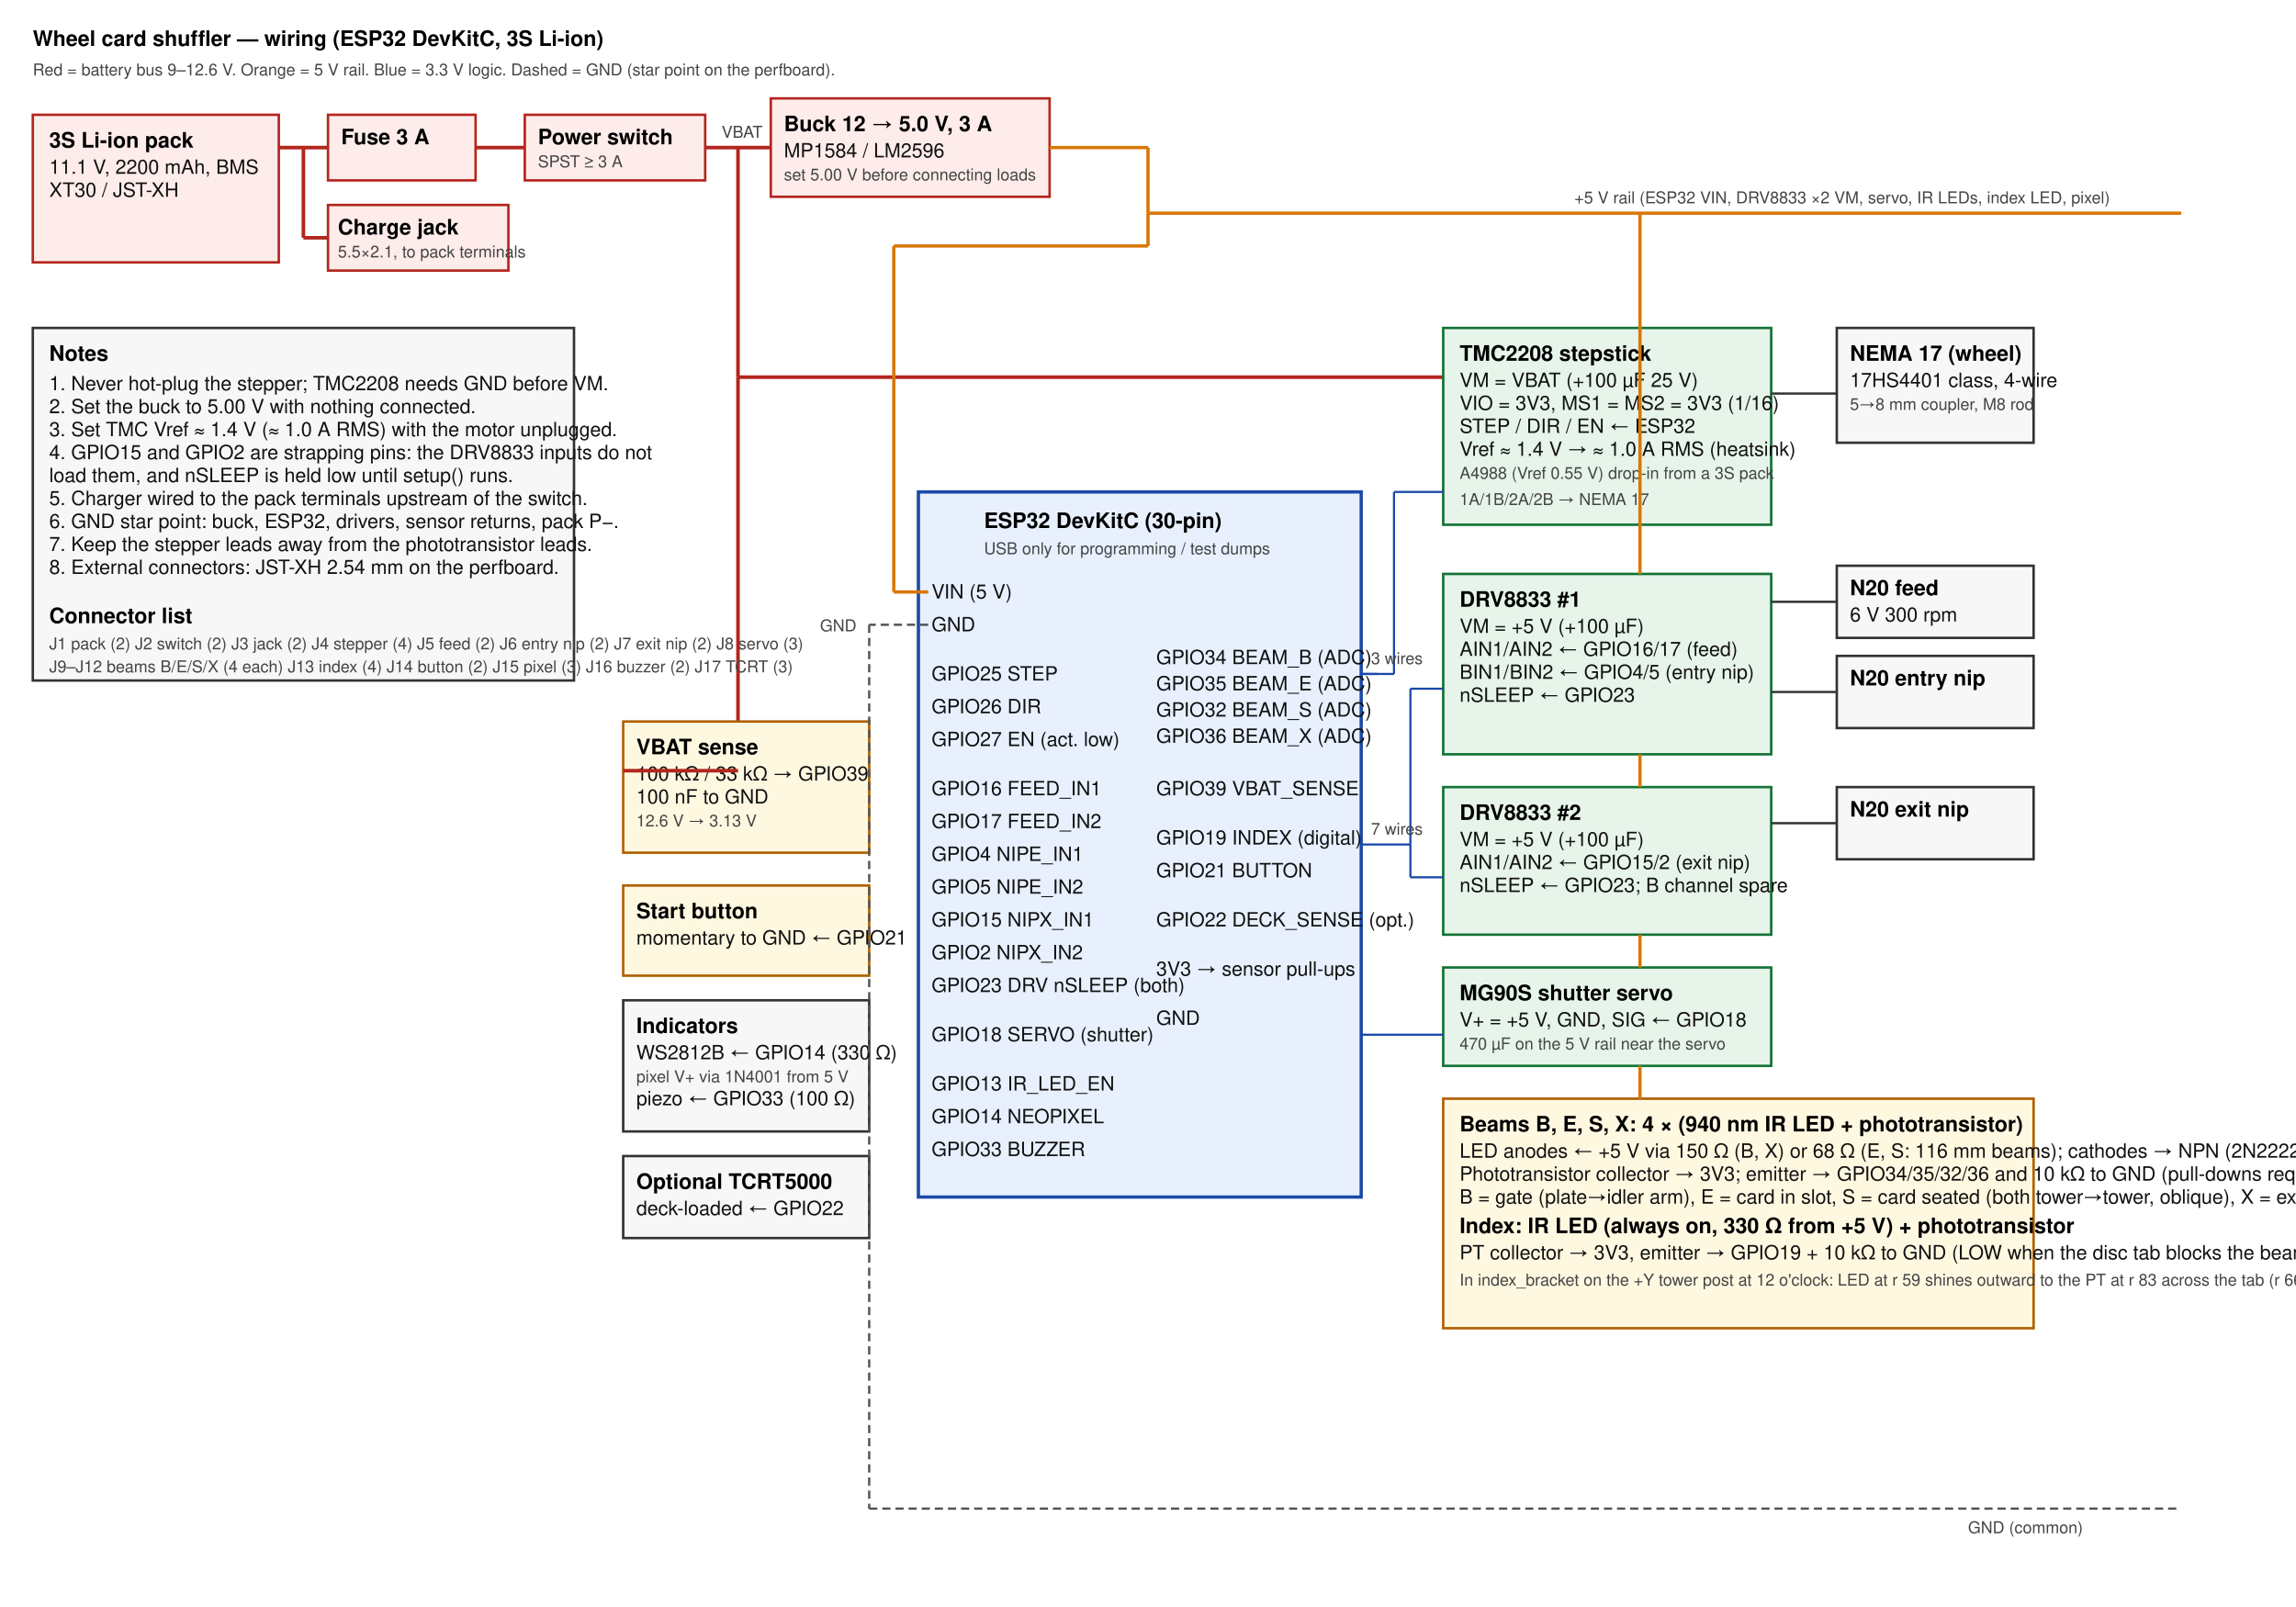
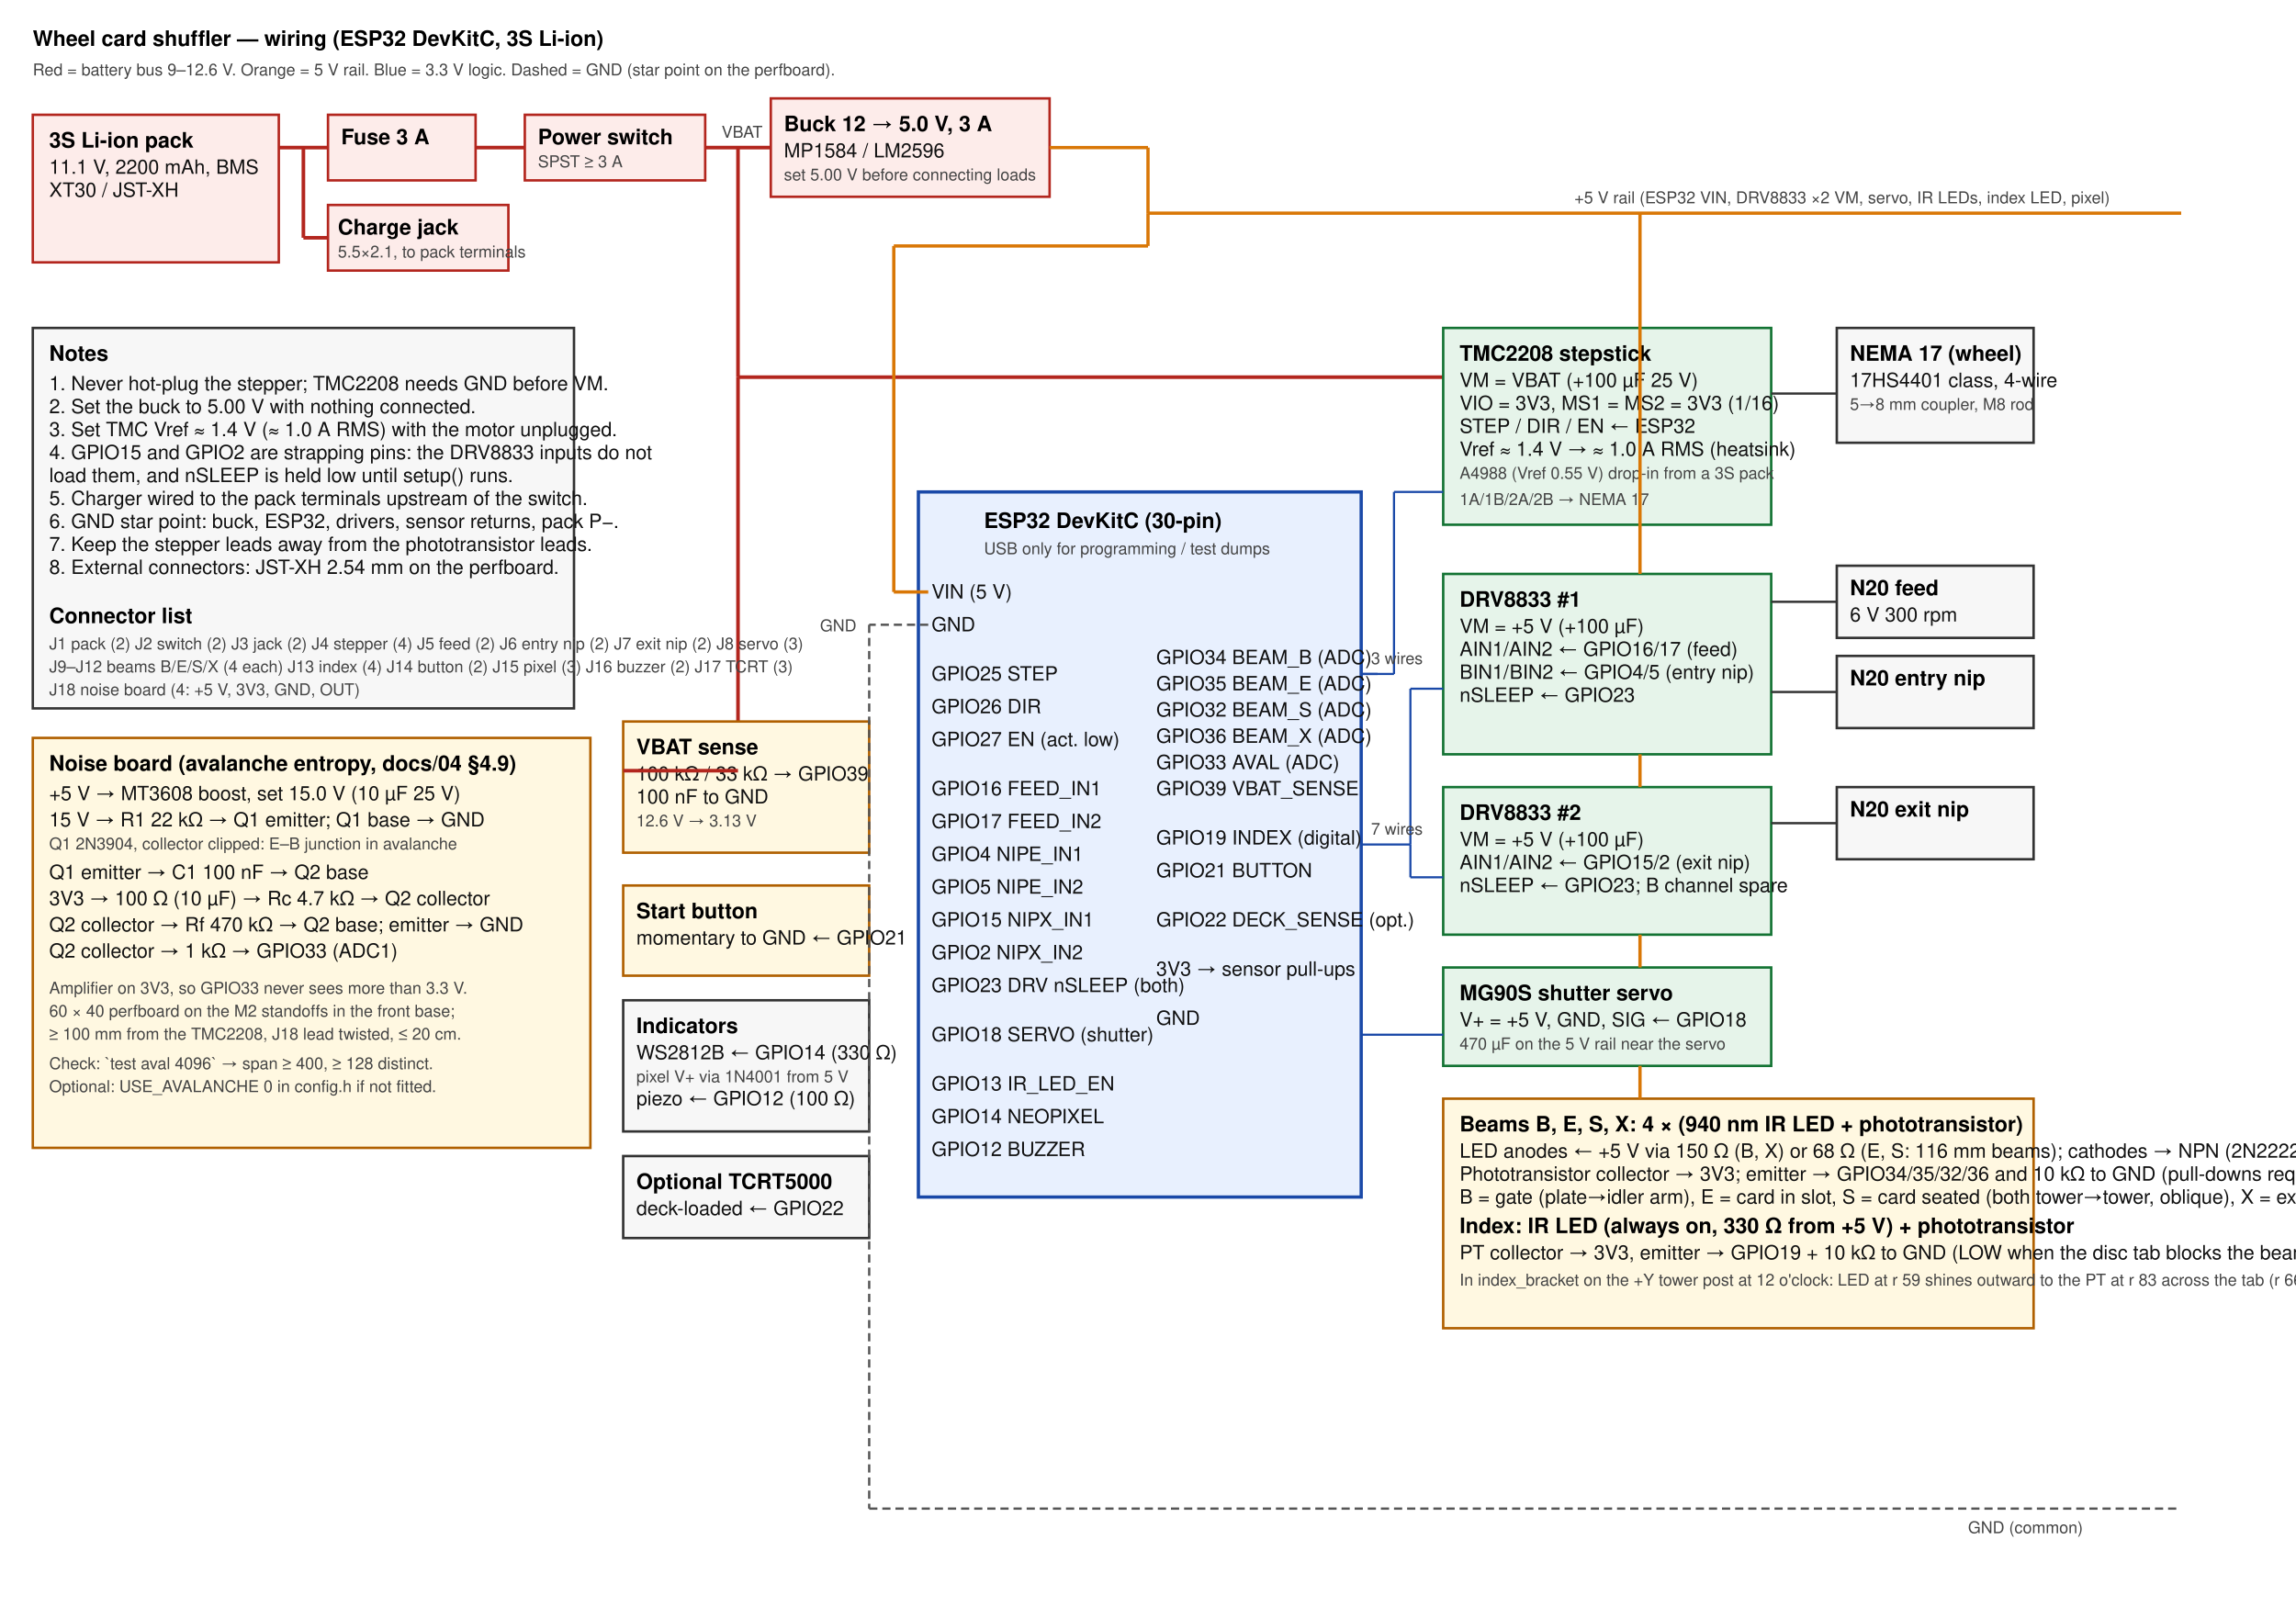
<svg xmlns="http://www.w3.org/2000/svg" width="1400" height="980" viewBox="0 0 1400 980" font-family="Helvetica, Arial, sans-serif" font-size="12">
  <style>
    .box { fill:#f7f7f7; stroke:#333; stroke-width:1.5; } .mcu { fill:#e8f0fe; stroke:#1a49a8; stroke-width:2; }
    .pwr { fill:#fdecea; stroke:#b3261e; stroke-width:1.5; } .drv { fill:#e6f4ea; stroke:#137333; stroke-width:1.5; } .sen { fill:#fff8e1; stroke:#b06000; stroke-width:1.5; }
    .t { fill:#111; } .h { font-weight:bold; font-size:13px; } .small { font-size:10px; fill:#444; }
    .vbat { stroke:#b3261e; stroke-width:2.2; fill:none; } .v5 { stroke:#d97706; stroke-width:2; fill:none; } .sig { stroke:#1a49a8; stroke-width:1.3; fill:none; } .gnd { stroke:#555; stroke-width:1.4; fill:none; stroke-dasharray:5,3; } .net { stroke:#333; stroke-width:1.4; fill:none; }
  </style>
  <text x="20" y="28" class="h" font-size="18">Wheel card shuffler — wiring (ESP32 DevKitC, 3S Li-ion)</text>
  <text x="20" y="46" class="small">Red = battery bus 9–12.6 V. Orange = 5 V rail. Blue = 3.3 V logic. Dashed = GND (star point on the perfboard).</text>
  <rect x="20" y="70" width="150" height="90" class="pwr" />
  <text x="30" y="90" class="h">3S Li-ion pack</text>
  <text x="30" y="106" class="t">11.1 V, 2200 mAh, BMS</text>
  <text x="30" y="120" class="t">XT30 / JST-XH</text>
  <rect x="200" y="70" width="90" height="40" class="pwr" />
  <text x="208" y="88" class="h">Fuse 3 A</text>
  <rect x="320" y="70" width="110" height="40" class="pwr" />
  <text x="328" y="88" class="h">Power switch</text>
  <text x="328" y="102" class="small">SPST ≥ 3 A</text>
  <rect x="200" y="125" width="110" height="40" class="pwr" />
  <text x="206" y="143" class="h">Charge jack</text>
  <text x="206" y="157" class="small">5.5×2.1, to pack terminals</text>
  <rect x="470" y="60" width="170" height="60" class="pwr" />
  <text x="478" y="80" class="h">Buck 12 → 5.0 V, 3 A</text>
  <text x="478" y="96" class="t">MP1584 / LM2596</text>
  <text x="478" y="110" class="small">set 5.00 V before connecting loads</text>
  <line x1="170" y1="90" x2="200" y2="90" class="vbat" />
  <line x1="290" y1="90" x2="320" y2="90" class="vbat" />
  <line x1="430" y1="90" x2="470" y2="90" class="vbat" />
  <text x="440" y="84" class="small">VBAT</text>
  <line x1="185" y1="145" x2="200" y2="145" class="vbat" />
  <line x1="185" y1="145" x2="185" y2="90" class="vbat" />
  <line x1="450" y1="90" x2="450" y2="230" class="vbat" />
  <line x1="450" y1="230" x2="880" y2="230" class="vbat" />
  <line x1="450" y1="230" x2="450" y2="470" class="vbat" />
  <line x1="640" y1="90" x2="700" y2="90" class="v5" />
  <line x1="700" y1="90" x2="700" y2="130" class="v5" />
  <line x1="700" y1="130" x2="1330" y2="130" class="v5" />
  <text x="960" y="124" class="small">+5 V rail (ESP32 VIN, DRV8833 ×2 VM, servo, IR LEDs, index LED, pixel)</text>
  <rect x="560" y="300" width="270" height="430" class="mcu" />
  <text x="600" y="322" class="h" font-size="15">ESP32 DevKitC (30-pin)</text>
  <text x="600" y="338" class="small">USB only for programming / test dumps</text>
  <g class="t">
    <text x="568" y="365">VIN (5 V)</text>
    <text x="568" y="385">GND</text>
    <text x="568" y="415">GPIO25  STEP</text>
    <text x="568" y="435">GPIO26  DIR</text>
    <text x="568" y="455">GPIO27  EN (act. low)</text>
    <text x="568" y="485">GPIO16  FEED_IN1</text>
    <text x="568" y="505">GPIO17  FEED_IN2</text>
    <text x="568" y="525">GPIO4   NIPE_IN1</text>
    <text x="568" y="545">GPIO5   NIPE_IN2</text>
    <text x="568" y="565">GPIO15  NIPX_IN1</text>
    <text x="568" y="585">GPIO2   NIPX_IN2</text>
    <text x="568" y="605">GPIO23  DRV nSLEEP (both)</text>
    <text x="568" y="635">GPIO18  SERVO (shutter)</text>
    <text x="568" y="665">GPIO13  IR_LED_EN</text>
    <text x="568" y="685">GPIO14  NEOPIXEL</text>
-     <text x="568" y="705">GPIO33  BUZZER</text>
+     <text x="568" y="705">GPIO12  BUZZER</text>
  </g>
  <g class="t">
    <text x="705" y="405">GPIO34  BEAM_B (ADC)</text>
    <text x="705" y="421">GPIO35  BEAM_E (ADC)</text>
    <text x="705" y="437">GPIO32  BEAM_S (ADC)</text>
    <text x="705" y="453">GPIO36  BEAM_X (ADC)</text>
+     <text x="705" y="469">GPIO33  AVAL (ADC)</text>
    <text x="705" y="485">GPIO39  VBAT_SENSE</text>
    <text x="705" y="515">GPIO19  INDEX (digital)</text>
    <text x="705" y="535">GPIO21  BUTTON</text>
    <text x="705" y="565">GPIO22  DECK_SENSE (opt.)</text>
    <text x="705" y="595">3V3 → sensor pull-ups</text>
    <text x="705" y="625">GND</text>
  </g>
  <line x1="700" y1="130" x2="700" y2="150" class="v5" />
  <line x1="700" y1="150" x2="545" y2="150" class="v5" />
  <line x1="545" y1="150" x2="545" y2="361" class="v5" />
  <line x1="545" y1="361" x2="566" y2="361" class="v5" />
  <line x1="566" y1="381" x2="530" y2="381" class="gnd" />
  <text x="500" y="385" class="small">GND</text>
  <rect x="880" y="200" width="200" height="120" class="drv" />
  <text x="890" y="220" class="h">TMC2208 stepstick</text>
  <text x="890" y="236" class="t">VM = VBAT (+100 µF 25 V)</text>
  <text x="890" y="250" class="t">VIO = 3V3, MS1 = MS2 = 3V3 (1/16)</text>
  <text x="890" y="264" class="t">STEP / DIR / EN ← ESP32</text>
  <text x="890" y="278" class="t">Vref ≈ 1.4 V → ≈ 1.0 A RMS (heatsink)</text>
  <text x="890" y="292" class="small">A4988 (Vref 0.55 V) drop-in from a 3S pack</text>
  <text x="890" y="308" class="small">1A/1B/2A/2B → NEMA 17</text>
  <line x1="830" y1="411" x2="850" y2="411" class="sig" />
  <line x1="850" y1="411" x2="850" y2="300" class="sig" />
  <line x1="850" y1="300" x2="880" y2="300" class="sig" />
  <text x="836" y="405" class="small">3 wires</text>
  <rect x="1120" y="200" width="120" height="70" class="box" />
  <text x="1128" y="220" class="h">NEMA 17 (wheel)</text>
  <text x="1128" y="236" class="t">17HS4401 class, 4-wire</text>
  <text x="1128" y="250" class="small">5→8 mm coupler, M8 rod</text>
  <line x1="1080" y1="240" x2="1120" y2="240" class="net" />
  <rect x="880" y="350" width="200" height="110" class="drv" />
  <text x="890" y="370" class="h">DRV8833 #1</text>
  <text x="890" y="386" class="t">VM = +5 V (+100 µF)</text>
  <text x="890" y="400" class="t">AIN1/AIN2 ← GPIO16/17 (feed)</text>
  <text x="890" y="414" class="t">BIN1/BIN2 ← GPIO4/5 (entry nip)</text>
  <text x="890" y="428" class="t">nSLEEP ← GPIO23</text>
  <rect x="880" y="480" width="200" height="90" class="drv" />
  <text x="890" y="500" class="h">DRV8833 #2</text>
  <text x="890" y="516" class="t">VM = +5 V (+100 µF)</text>
  <text x="890" y="530" class="t">AIN1/AIN2 ← GPIO15/2 (exit nip)</text>
  <text x="890" y="544" class="t">nSLEEP ← GPIO23; B channel spare</text>
  <line x1="1000" y1="130" x2="1000" y2="350" class="v5" />
  <line x1="1000" y1="460" x2="1000" y2="480" class="v5" />
  <line x1="830" y1="515" x2="860" y2="515" class="sig" />
  <line x1="860" y1="515" x2="860" y2="420" class="sig" />
  <line x1="860" y1="420" x2="880" y2="420" class="sig" />
  <line x1="860" y1="515" x2="860" y2="535" class="sig" />
  <line x1="860" y1="535" x2="880" y2="535" class="sig" />
  <text x="836" y="509" class="small">7 wires</text>
  <rect x="1120" y="345" width="120" height="44" class="box" />
  <text x="1128" y="363" class="h">N20 feed</text>
  <text x="1128" y="379" class="t">6 V 300 rpm</text>
  <rect x="1120" y="400" width="120" height="44" class="box" />
  <text x="1128" y="418" class="h">N20 entry nip</text>
  <rect x="1120" y="480" width="120" height="44" class="box" />
  <text x="1128" y="498" class="h">N20 exit nip</text>
  <line x1="1080" y1="367" x2="1120" y2="367" class="net" />
  <line x1="1080" y1="422" x2="1120" y2="422" class="net" />
  <line x1="1080" y1="502" x2="1120" y2="502" class="net" />
  <rect x="880" y="590" width="200" height="60" class="drv" />
  <text x="890" y="610" class="h">MG90S shutter servo</text>
  <text x="890" y="626" class="t">V+ = +5 V, GND, SIG ← GPIO18</text>
  <text x="890" y="640" class="small">470 µF on the 5 V rail near the servo</text>
  <line x1="1000" y1="570" x2="1000" y2="590" class="v5" />
  <line x1="830" y1="631" x2="880" y2="631" class="sig" />
  <rect x="880" y="670" width="360" height="140" class="sen" />
  <text x="890" y="690" class="h">Beams B, E, S, X: 4 × (940 nm IR LED + phototransistor)</text>
  <text x="890" y="706" class="t">LED anodes ← +5 V via 150 Ω (B, X) or 68 Ω (E, S: 116 mm beams); cathodes → NPN (2N2222), base ← GPIO13 via 470 Ω</text>
  <text x="890" y="720" class="t">Phototransistor collector → 3V3; emitter → GPIO34/35/32/36 and 10 kΩ to GND (pull-downs required)</text>
  <text x="890" y="734" class="t">B = gate (plate→idler arm), E = card in slot, S = card seated (both tower→tower, oblique), X = exit (chute→arm)</text>
  <text x="890" y="752" class="h">Index: IR LED (always on, 330 Ω from +5 V) + phototransistor</text>
  <text x="890" y="768" class="t">PT collector → 3V3, emitter → GPIO19 + 10 kΩ to GND (LOW when the disc tab blocks the beam)</text>
  <text x="890" y="784" class="small">In index_bracket on the +Y tower post at 12 o'clock: LED at r 59 shines outward to the PT at r 83 across the tab (r 66–76).</text>
  <line x1="830" y1="411" x2="840" y2="411" class="sig" />
  <line x1="1000" y1="650" x2="1000" y2="670" class="v5" />
  <rect x="380" y="440" width="150" height="80" class="sen" />
  <text x="388" y="460" class="h">VBAT sense</text>
  <text x="388" y="476" class="t">100 kΩ / 33 kΩ → GPIO39</text>
  <text x="388" y="490" class="t">100 nF to GND</text>
  <text x="388" y="504" class="small">12.6 V → 3.13 V</text>
  <line x1="450" y1="470" x2="380" y2="470" class="vbat" />
  <rect x="380" y="540" width="150" height="55" class="sen" />
  <text x="388" y="560" class="h">Start button</text>
  <text x="388" y="576" class="t">momentary to GND ← GPIO21</text>
  <rect x="380" y="610" width="150" height="80" class="box" />
  <text x="388" y="630" class="h">Indicators</text>
  <text x="388" y="646" class="t">WS2812B ← GPIO14 (330 Ω)</text>
  <text x="388" y="660" class="small">pixel V+ via 1N4001 from 5 V</text>
-   <text x="388" y="674" class="t">piezo ← GPIO33 (100 Ω)</text>
+   <text x="388" y="674" class="t">piezo ← GPIO12 (100 Ω)</text>
  <rect x="380" y="705" width="150" height="50" class="box" />
  <text x="388" y="725" class="h">Optional TCRT5000</text>
  <text x="388" y="741" class="t">deck-loaded ← GPIO22</text>
-   <rect x="20" y="200" width="330" height="215" class="box" />
+   <rect x="20" y="200" width="330" height="232" class="box" />
  <text x="30" y="220" class="h">Notes</text>
  <text x="30" y="238" class="t">1. Never hot-plug the stepper; TMC2208 needs GND before VM.</text>
  <text x="30" y="252" class="t">2. Set the buck to 5.00 V with nothing connected.</text>
  <text x="30" y="266" class="t">3. Set TMC Vref ≈ 1.4 V (≈ 1.0 A RMS) with the motor unplugged.</text>
  <text x="30" y="280" class="t">4. GPIO15 and GPIO2 are strapping pins: the DRV8833 inputs do not</text>
  <text x="30" y="294" class="t">   load them, and nSLEEP is held low until setup() runs.</text>
  <text x="30" y="308" class="t">5. Charger wired to the pack terminals upstream of the switch.</text>
  <text x="30" y="322" class="t">6. GND star point: buck, ESP32, drivers, sensor returns, pack P−.</text>
  <text x="30" y="336" class="t">7. Keep the stepper leads away from the phototransistor leads.</text>
  <text x="30" y="350" class="t">8. External connectors: JST-XH 2.54 mm on the perfboard.</text>
  <text x="30" y="380" class="h">Connector list</text>
  <text x="30" y="396" class="small">J1 pack (2) J2 switch (2) J3 jack (2) J4 stepper (4) J5 feed (2) J6 entry nip (2) J7 exit nip (2) J8 servo (3)</text>
  <text x="30" y="410" class="small">J9–J12 beams B/E/S/X (4 each) J13 index (4) J14 button (2) J15 pixel (3) J16 buzzer (2) J17 TCRT (3)</text>
+   <text x="30" y="424" class="small">J18 noise board (4: +5 V, 3V3, GND, OUT)</text>
+   <rect x="20" y="450" width="340" height="250" class="sen" />
+   <text x="30" y="470" class="h">Noise board (avalanche entropy, docs/04 §4.9)</text>
+   <text x="30" y="488" class="t">+5 V → MT3608 boost, set 15.0 V (10 µF 25 V)</text>
+   <text x="30" y="504" class="t">15 V → R1 22 kΩ → Q1 emitter; Q1 base → GND</text>
+   <text x="30" y="518" class="small">Q1 2N3904, collector clipped: E–B junction in avalanche</text>
+   <text x="30" y="536" class="t">Q1 emitter → C1 100 nF → Q2 base</text>
+   <text x="30" y="552" class="t">3V3 → 100 Ω (10 µF) → Rc 4.7 kΩ → Q2 collector</text>
+   <text x="30" y="568" class="t">Q2 collector → Rf 470 kΩ → Q2 base; emitter → GND</text>
+   <text x="30" y="584" class="t">Q2 collector → 1 kΩ → GPIO33 (ADC1)</text>
+   <text x="30" y="606" class="small">Amplifier on 3V3, so GPIO33 never sees more than 3.3 V.</text>
+   <text x="30" y="620" class="small">60 × 40 perfboard on the M2 standoffs in the front base;</text>
+   <text x="30" y="634" class="small">≥ 100 mm from the TMC2208, J18 lead twisted, ≤ 20 cm.</text>
+   <text x="30" y="652" class="small">Check: `test aval 4096` → span ≥ 400, ≥ 128 distinct.</text>
+   <text x="30" y="666" class="small">Optional: USE_AVALANCHE 0 in config.h if not fitted.</text>
  <line x1="530" y1="381" x2="530" y2="920" class="gnd" />
  <line x1="530" y1="920" x2="1330" y2="920" class="gnd" />
  <text x="1200" y="935" class="small">GND (common)</text>
</svg>
